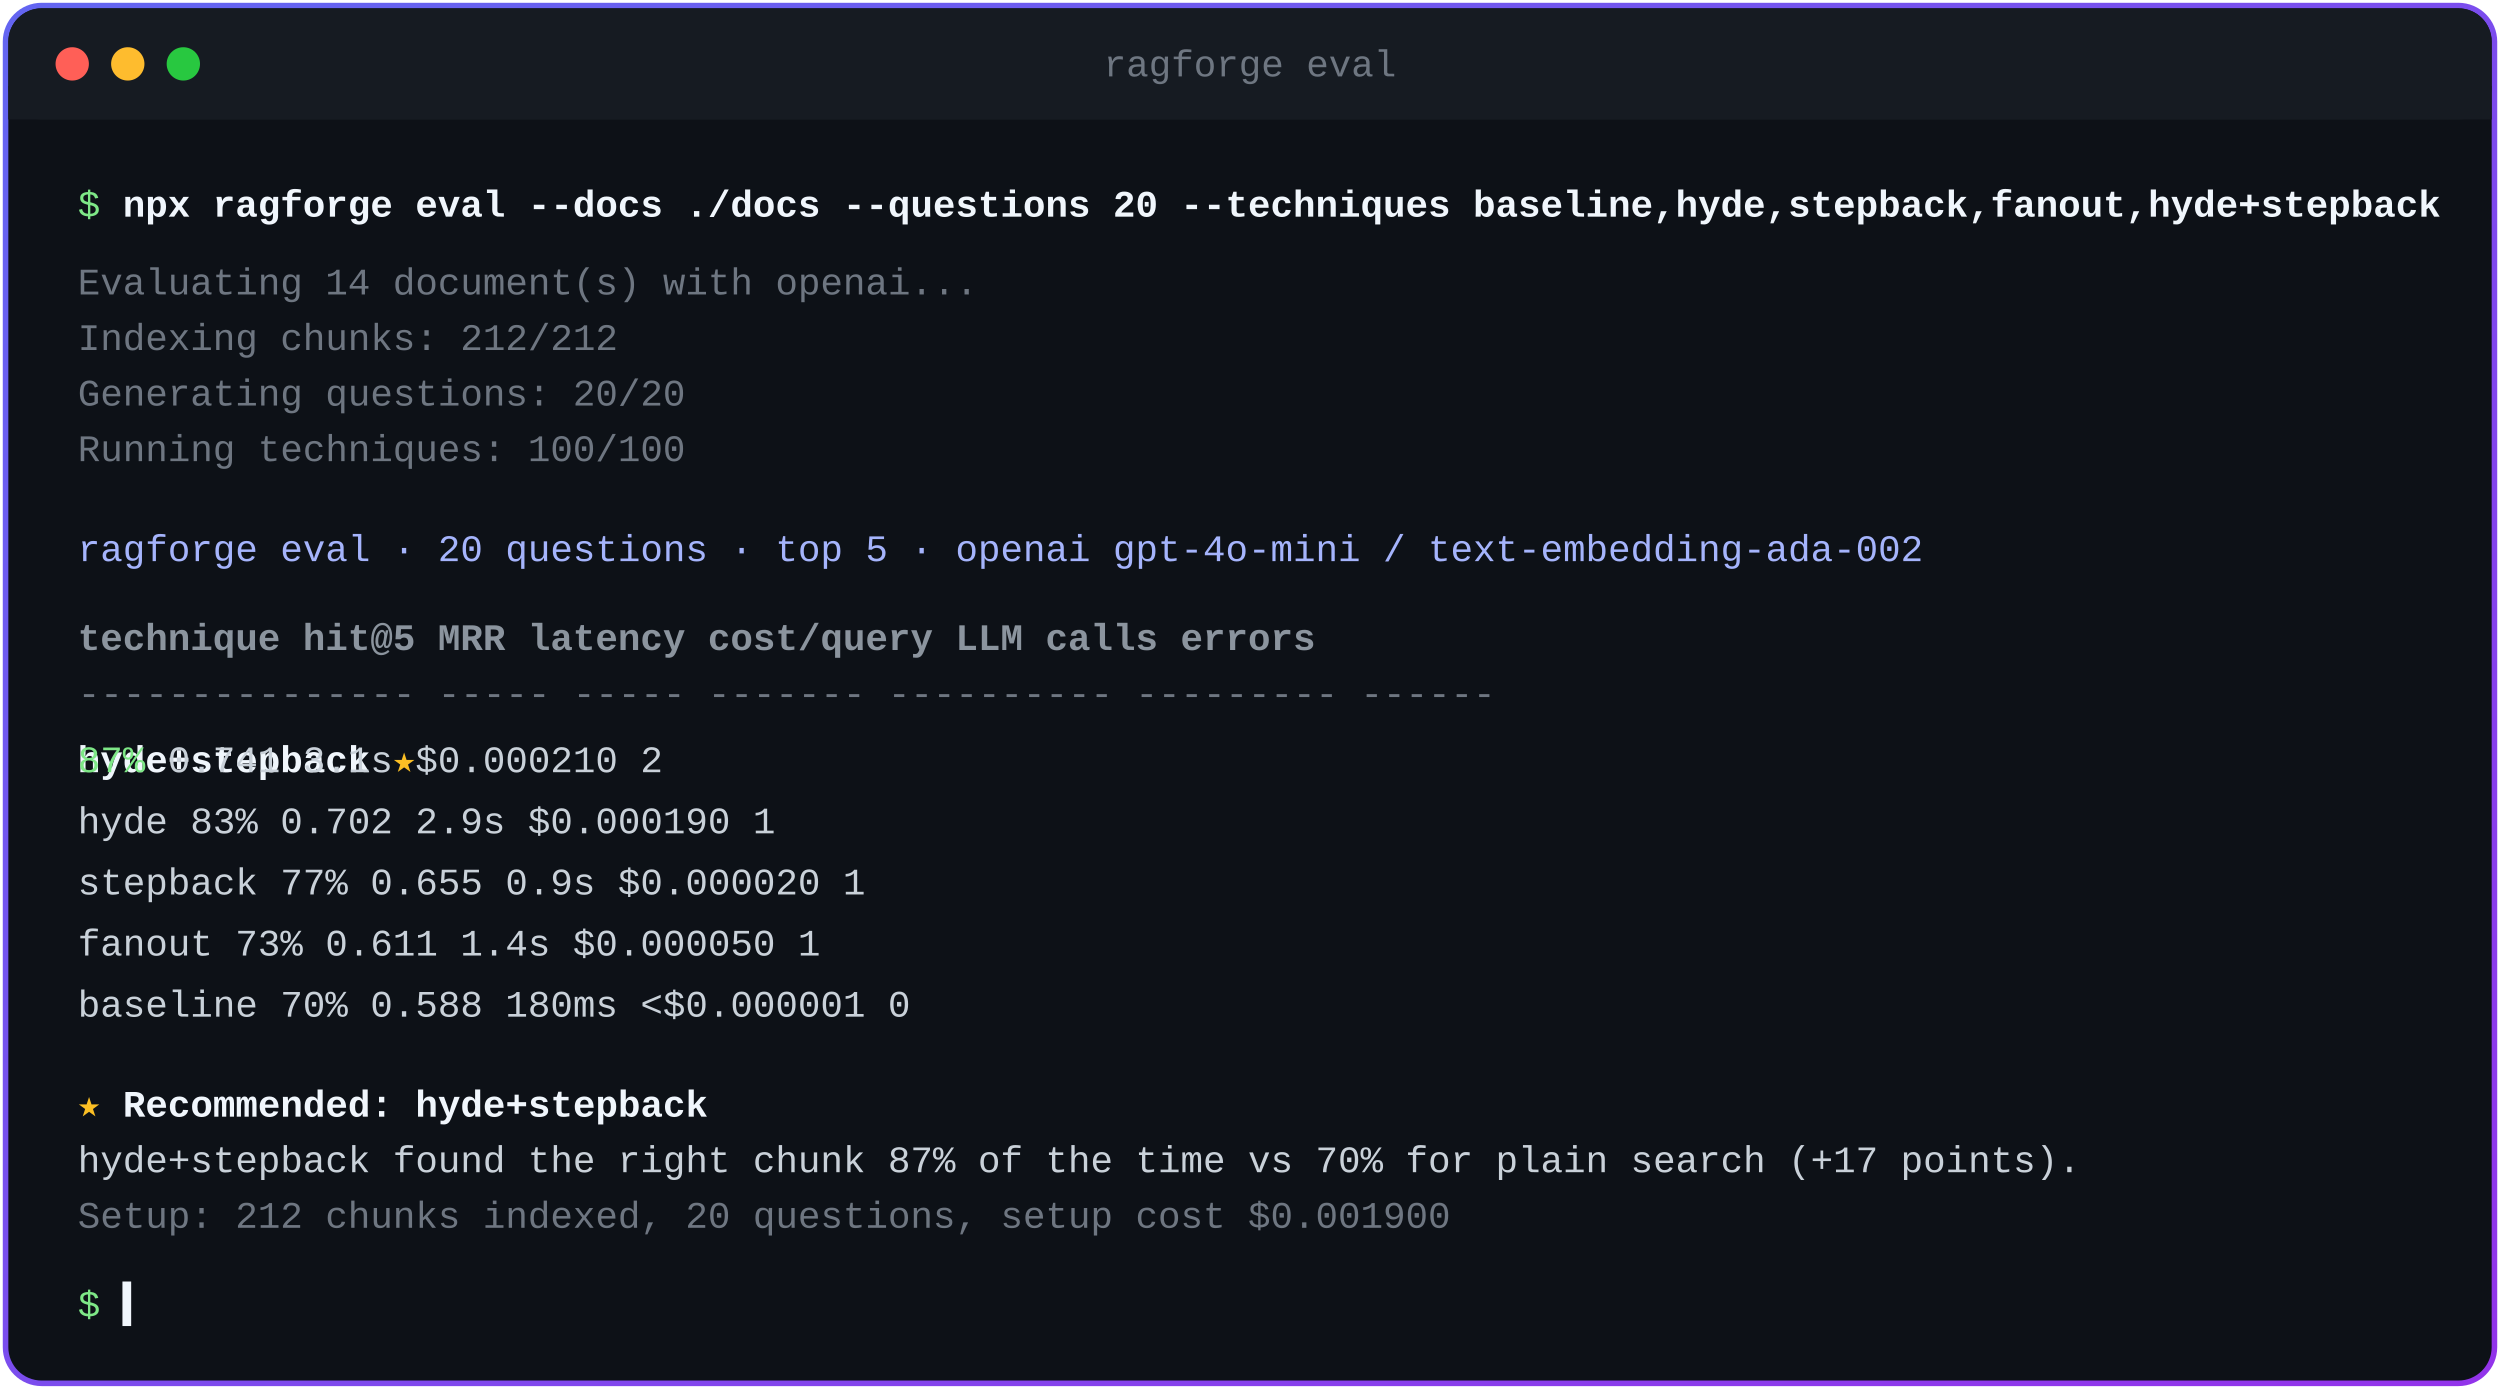
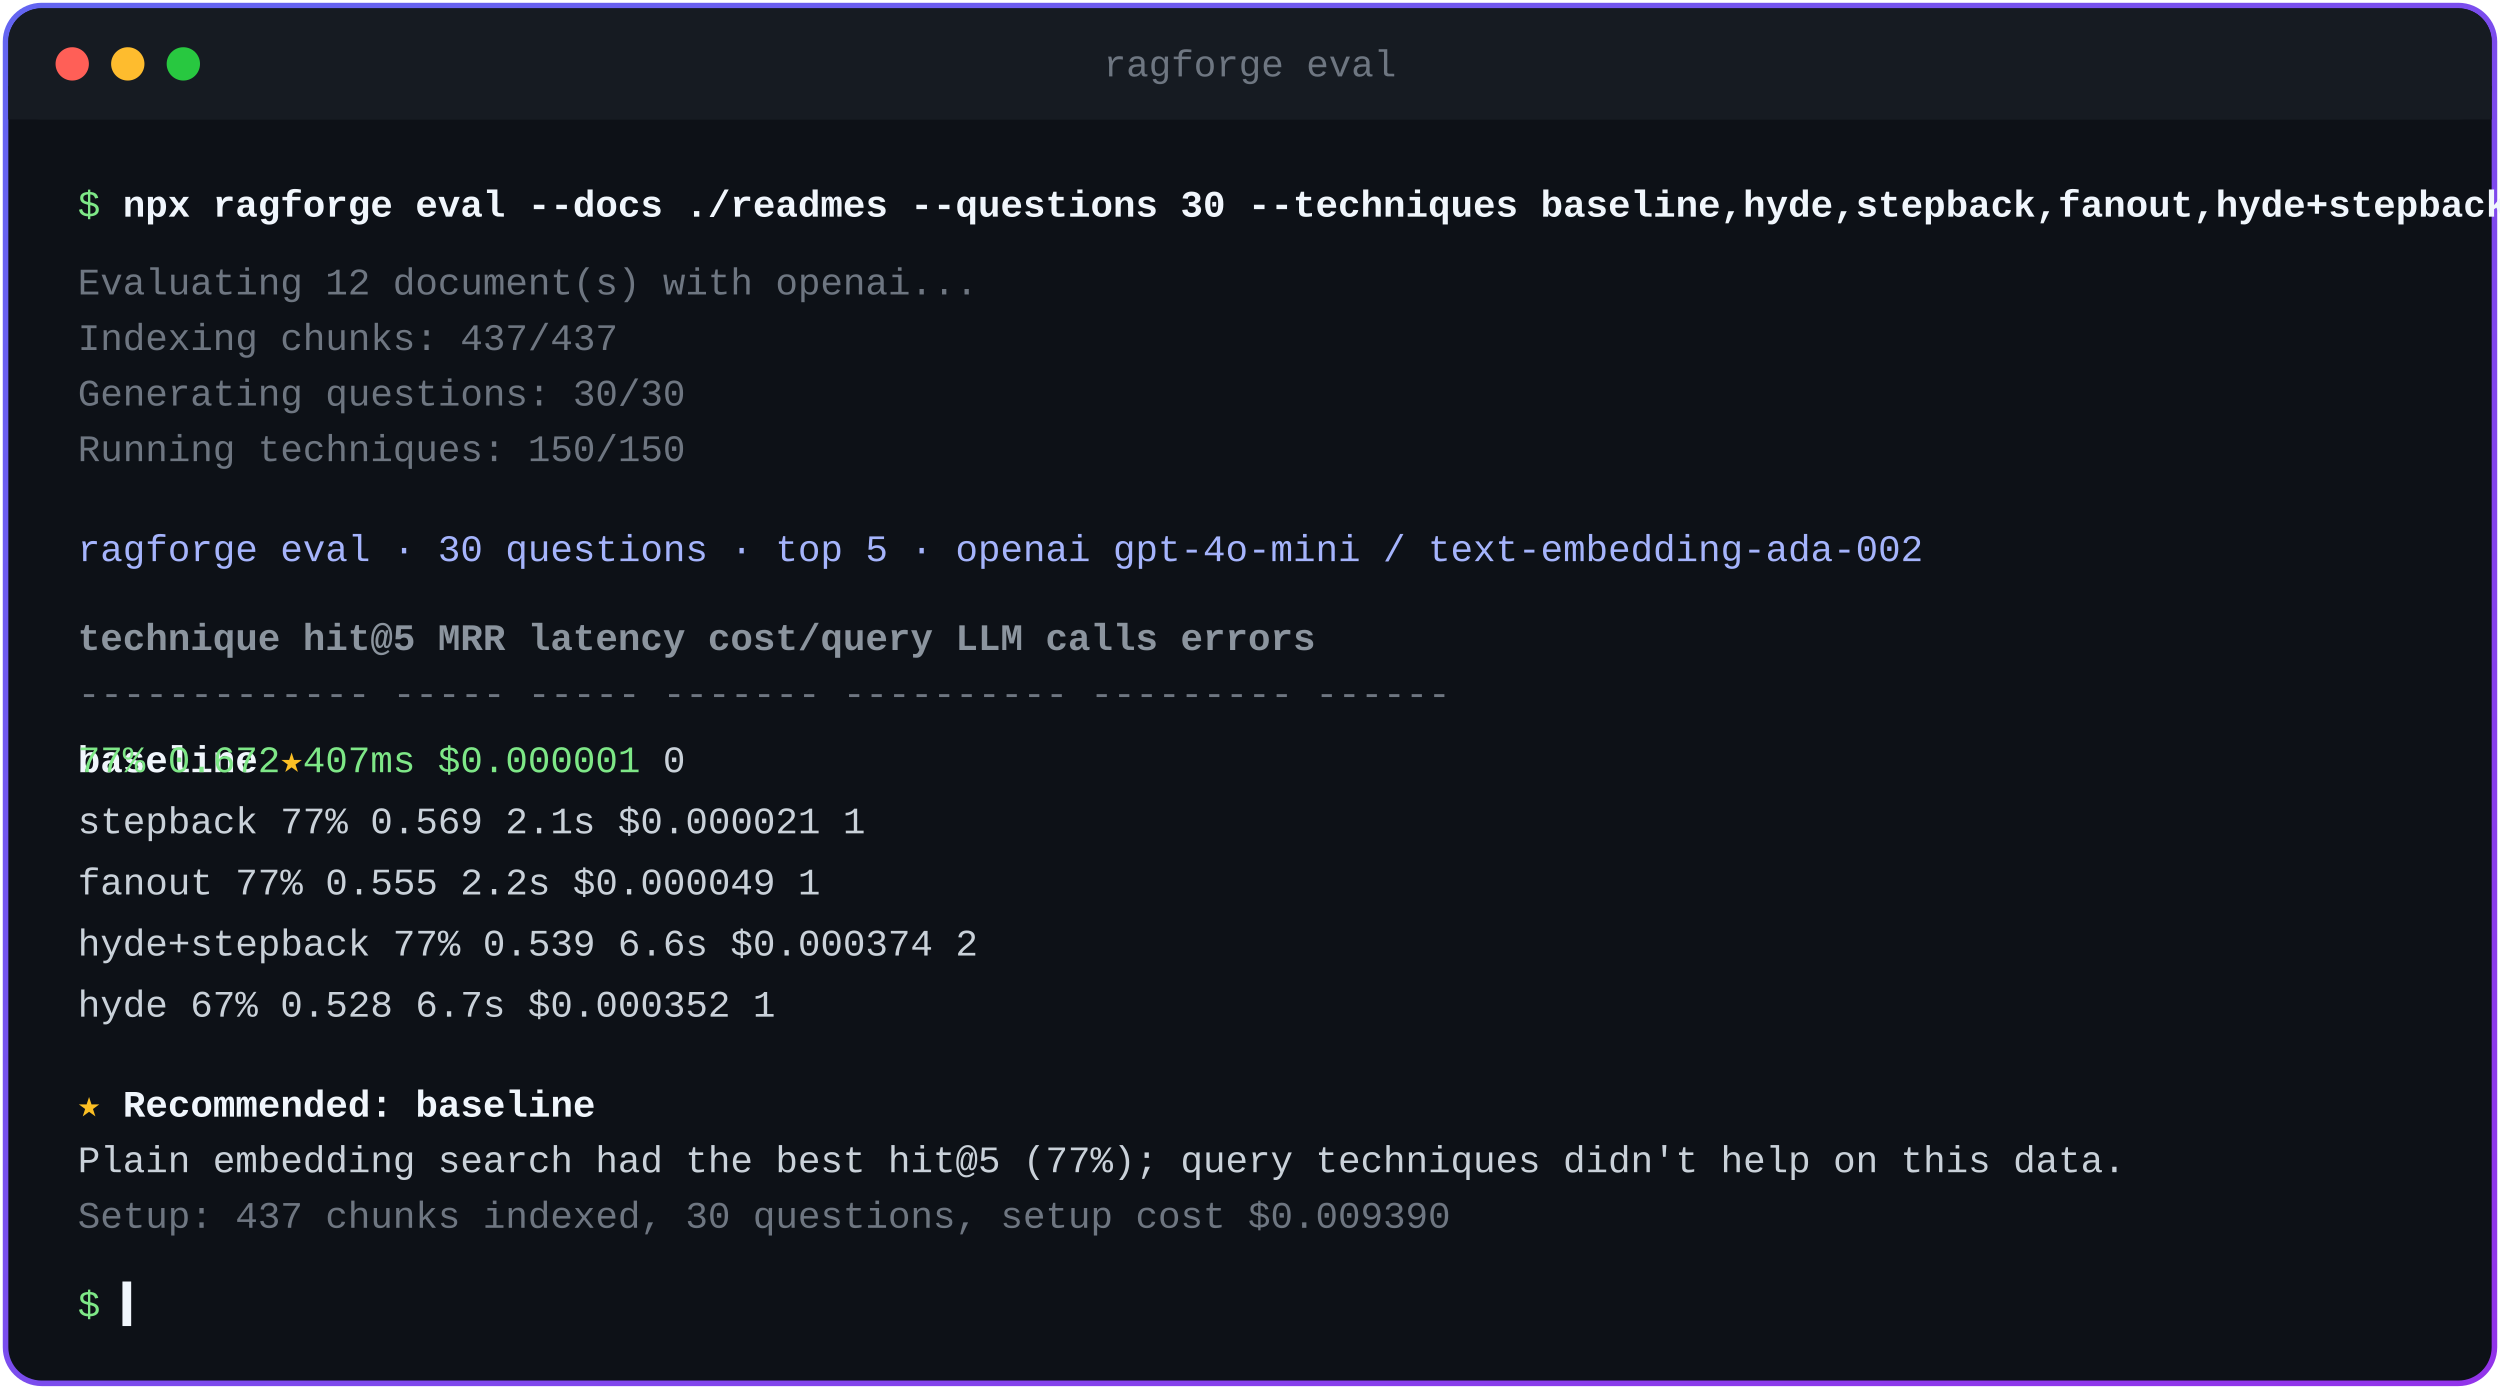
- <svg xmlns="http://www.w3.org/2000/svg" width="900" height="500" viewBox="0 0 900 500" role="img" aria-label="Example output of npx ragforge eval: a scoreboard of retrieval techniques with a recommendation">
+ <svg xmlns="http://www.w3.org/2000/svg" width="900" height="500" viewBox="0 0 900 500" role="img" aria-label="Real output of npx ragforge eval on 12 npm package READMEs: plain search matched or beat every query technique">
  <style>
    text { font: 13.5px ui-monospace, SFMono-Regular, Menlo, Consolas, "Liberation Mono", monospace; fill: #c9d1d9; white-space: pre; }
    .dim { fill: #6e7681; }
    .prompt { fill: #7ee787; }
    .cmd { fill: #f0f6fc; font-weight: 600; }
    .head { fill: #8b949e; font-weight: 600; }
    .best { fill: #f0f6fc; font-weight: 600; }
    .star { fill: #fbbf24; }
    .good { fill: #7ee787; }
    .accent { fill: #a5b4fc; }
  </style>
  <defs>
    <linearGradient id="edge" x1="0" y1="0" x2="1" y2="1">
      <stop offset="0" stop-color="#6366f1" />
      <stop offset="1" stop-color="#9333ea" />
    </linearGradient>
  </defs>
  <rect x="1" y="1" width="898" height="498" rx="14" fill="url(#edge)" />
  <rect x="3" y="3" width="894" height="494" rx="12" fill="#0d1117" />
  <rect x="3" y="3" width="894" height="40" rx="12" fill="#161b22" />
  <rect x="3" y="31" width="894" height="12" fill="#161b22" />
  <circle cx="26" cy="23" r="6" fill="#ff5f57" />
  <circle cx="46" cy="23" r="6" fill="#febc2e" />
  <circle cx="66" cy="23" r="6" fill="#28c840" />
  <text x="450" y="27.5" text-anchor="middle" class="dim">ragforge eval</text>
  <text x="28" y="78">
    <tspan class="prompt">$</tspan>
-     <tspan class="cmd">npx ragforge eval --docs ./docs --questions 20 --techniques baseline,hyde,stepback,fanout,hyde+stepback</tspan>
+     <tspan class="cmd">npx ragforge eval --docs ./readmes --questions 30 --techniques baseline,hyde,stepback,fanout,hyde+stepback</tspan>
  </text>
-   <text x="28" y="106" class="dim">Evaluating 14 document(s) with openai...</text>
-   <text x="28" y="126" class="dim">Indexing chunks: 212/212</text>
-   <text x="28" y="146" class="dim">Generating questions: 20/20</text>
-   <text x="28" y="166" class="dim">Running techniques: 100/100</text>
-   <text x="28" y="202" class="accent">ragforge eval · 20 questions · top 5 · openai gpt-4o-mini / text-embedding-ada-002</text>
-   <text x="28" y="234" class="head">technique         hit@5   MRR     latency   cost/query   LLM calls   errors</text>
-   <text x="28" y="254" class="dim">---------------   -----   -----   -------   ----------   ---------   ------</text>
+   <text x="28" y="106" class="dim">Evaluating 12 document(s) with openai...</text>
+   <text x="28" y="126" class="dim">Indexing chunks: 437/437</text>
+   <text x="28" y="146" class="dim">Generating questions: 30/30</text>
+   <text x="28" y="166" class="dim">Running techniques: 150/150</text>
+   <text x="28" y="202" class="accent">ragforge eval · 30 questions · top 5 · openai gpt-4o-mini / text-embedding-ada-002</text>
+   <text x="28" y="234" class="head">technique       hit@5   MRR     latency   cost/query   LLM calls   errors</text>
+   <text x="28" y="254" class="dim">-------------   -----   -----   -------   ----------   ---------   ------</text>
  <text x="28" y="278">
-     <tspan class="best">hyde+stepback</tspan>
+     <tspan class="best">baseline</tspan>
    <tspan class="star">★</tspan>
  </text>
  <text x="28" y="278">
-     <tspan class="good">87%</tspan>     0.741   3.1s      $0.000210    2</text>
-   <text x="28" y="300">hyde              83%     0.702   2.9s      $0.000190    1</text>
-   <text x="28" y="322">stepback          77%     0.655   0.9s      $0.000020    1</text>
-   <text x="28" y="344">fanout            73%     0.611   1.4s      $0.000050    1</text>
-   <text x="28" y="366">baseline          70%     0.588   180ms     &lt;$0.000001   0</text>
+     <tspan class="good">77%</tspan>
+     <tspan class="good">0.672</tspan>
+     <tspan class="good">407ms</tspan>
+     <tspan class="good">$0.000001</tspan>    0</text>
+   <text x="28" y="300">stepback        77%     0.569   2.1s      $0.000021    1</text>
+   <text x="28" y="322">fanout          77%     0.555   2.2s      $0.000049    1</text>
+   <text x="28" y="344">hyde+stepback   77%     0.539   6.6s      $0.000374    2</text>
+   <text x="28" y="366">hyde            67%     0.528   6.7s      $0.000352    1</text>
  <text x="28" y="402">
    <tspan class="star">★</tspan>
-     <tspan class="best">Recommended: hyde+stepback</tspan>
+     <tspan class="best">Recommended: baseline</tspan>
  </text>
-   <text x="28" y="422">  hyde+stepback found the right chunk 87% of the time vs 70% for plain search (+17 points).</text>
-   <text x="28" y="442" class="dim">Setup: 212 chunks indexed, 20 questions, setup cost $0.001900</text>
+   <text x="28" y="422">  Plain embedding search had the best hit@5 (77%); query techniques didn't help on this data.</text>
+   <text x="28" y="442" class="dim">Setup: 437 chunks indexed, 30 questions, setup cost $0.009390</text>
  <text x="28" y="474">
    <tspan class="prompt">$</tspan>
    <tspan class="cmd">▍</tspan>
  </text>
</svg>
